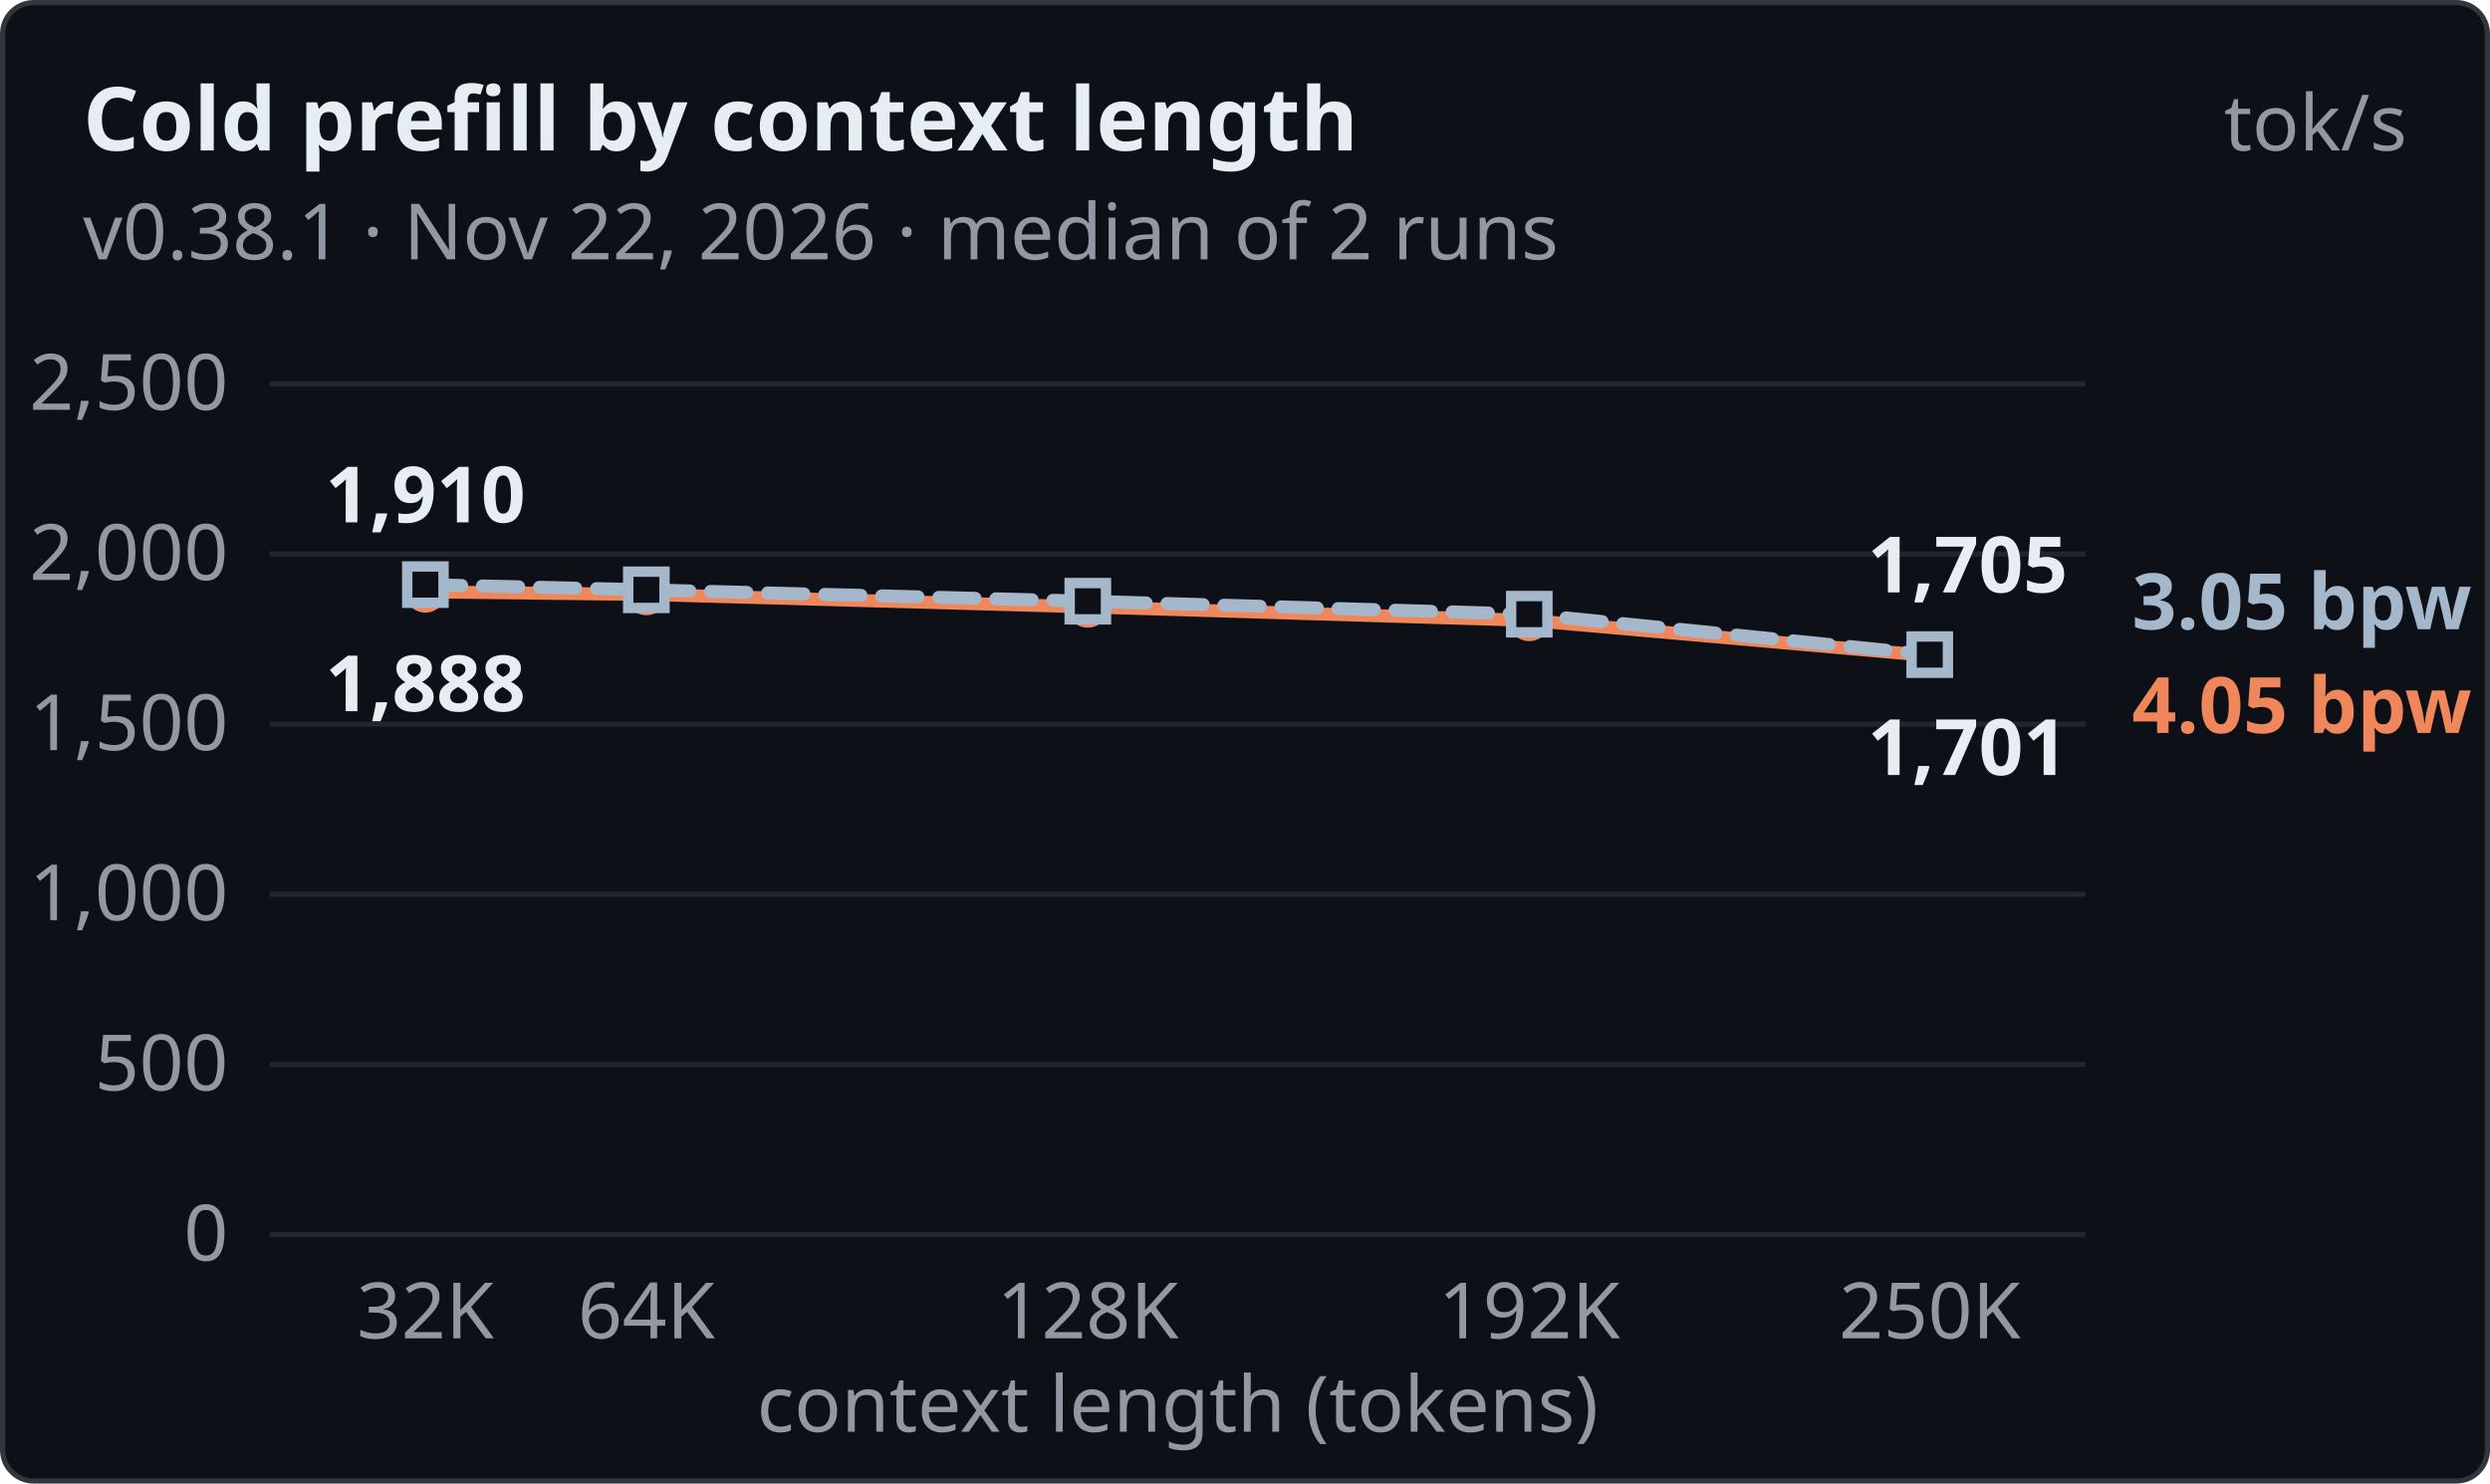
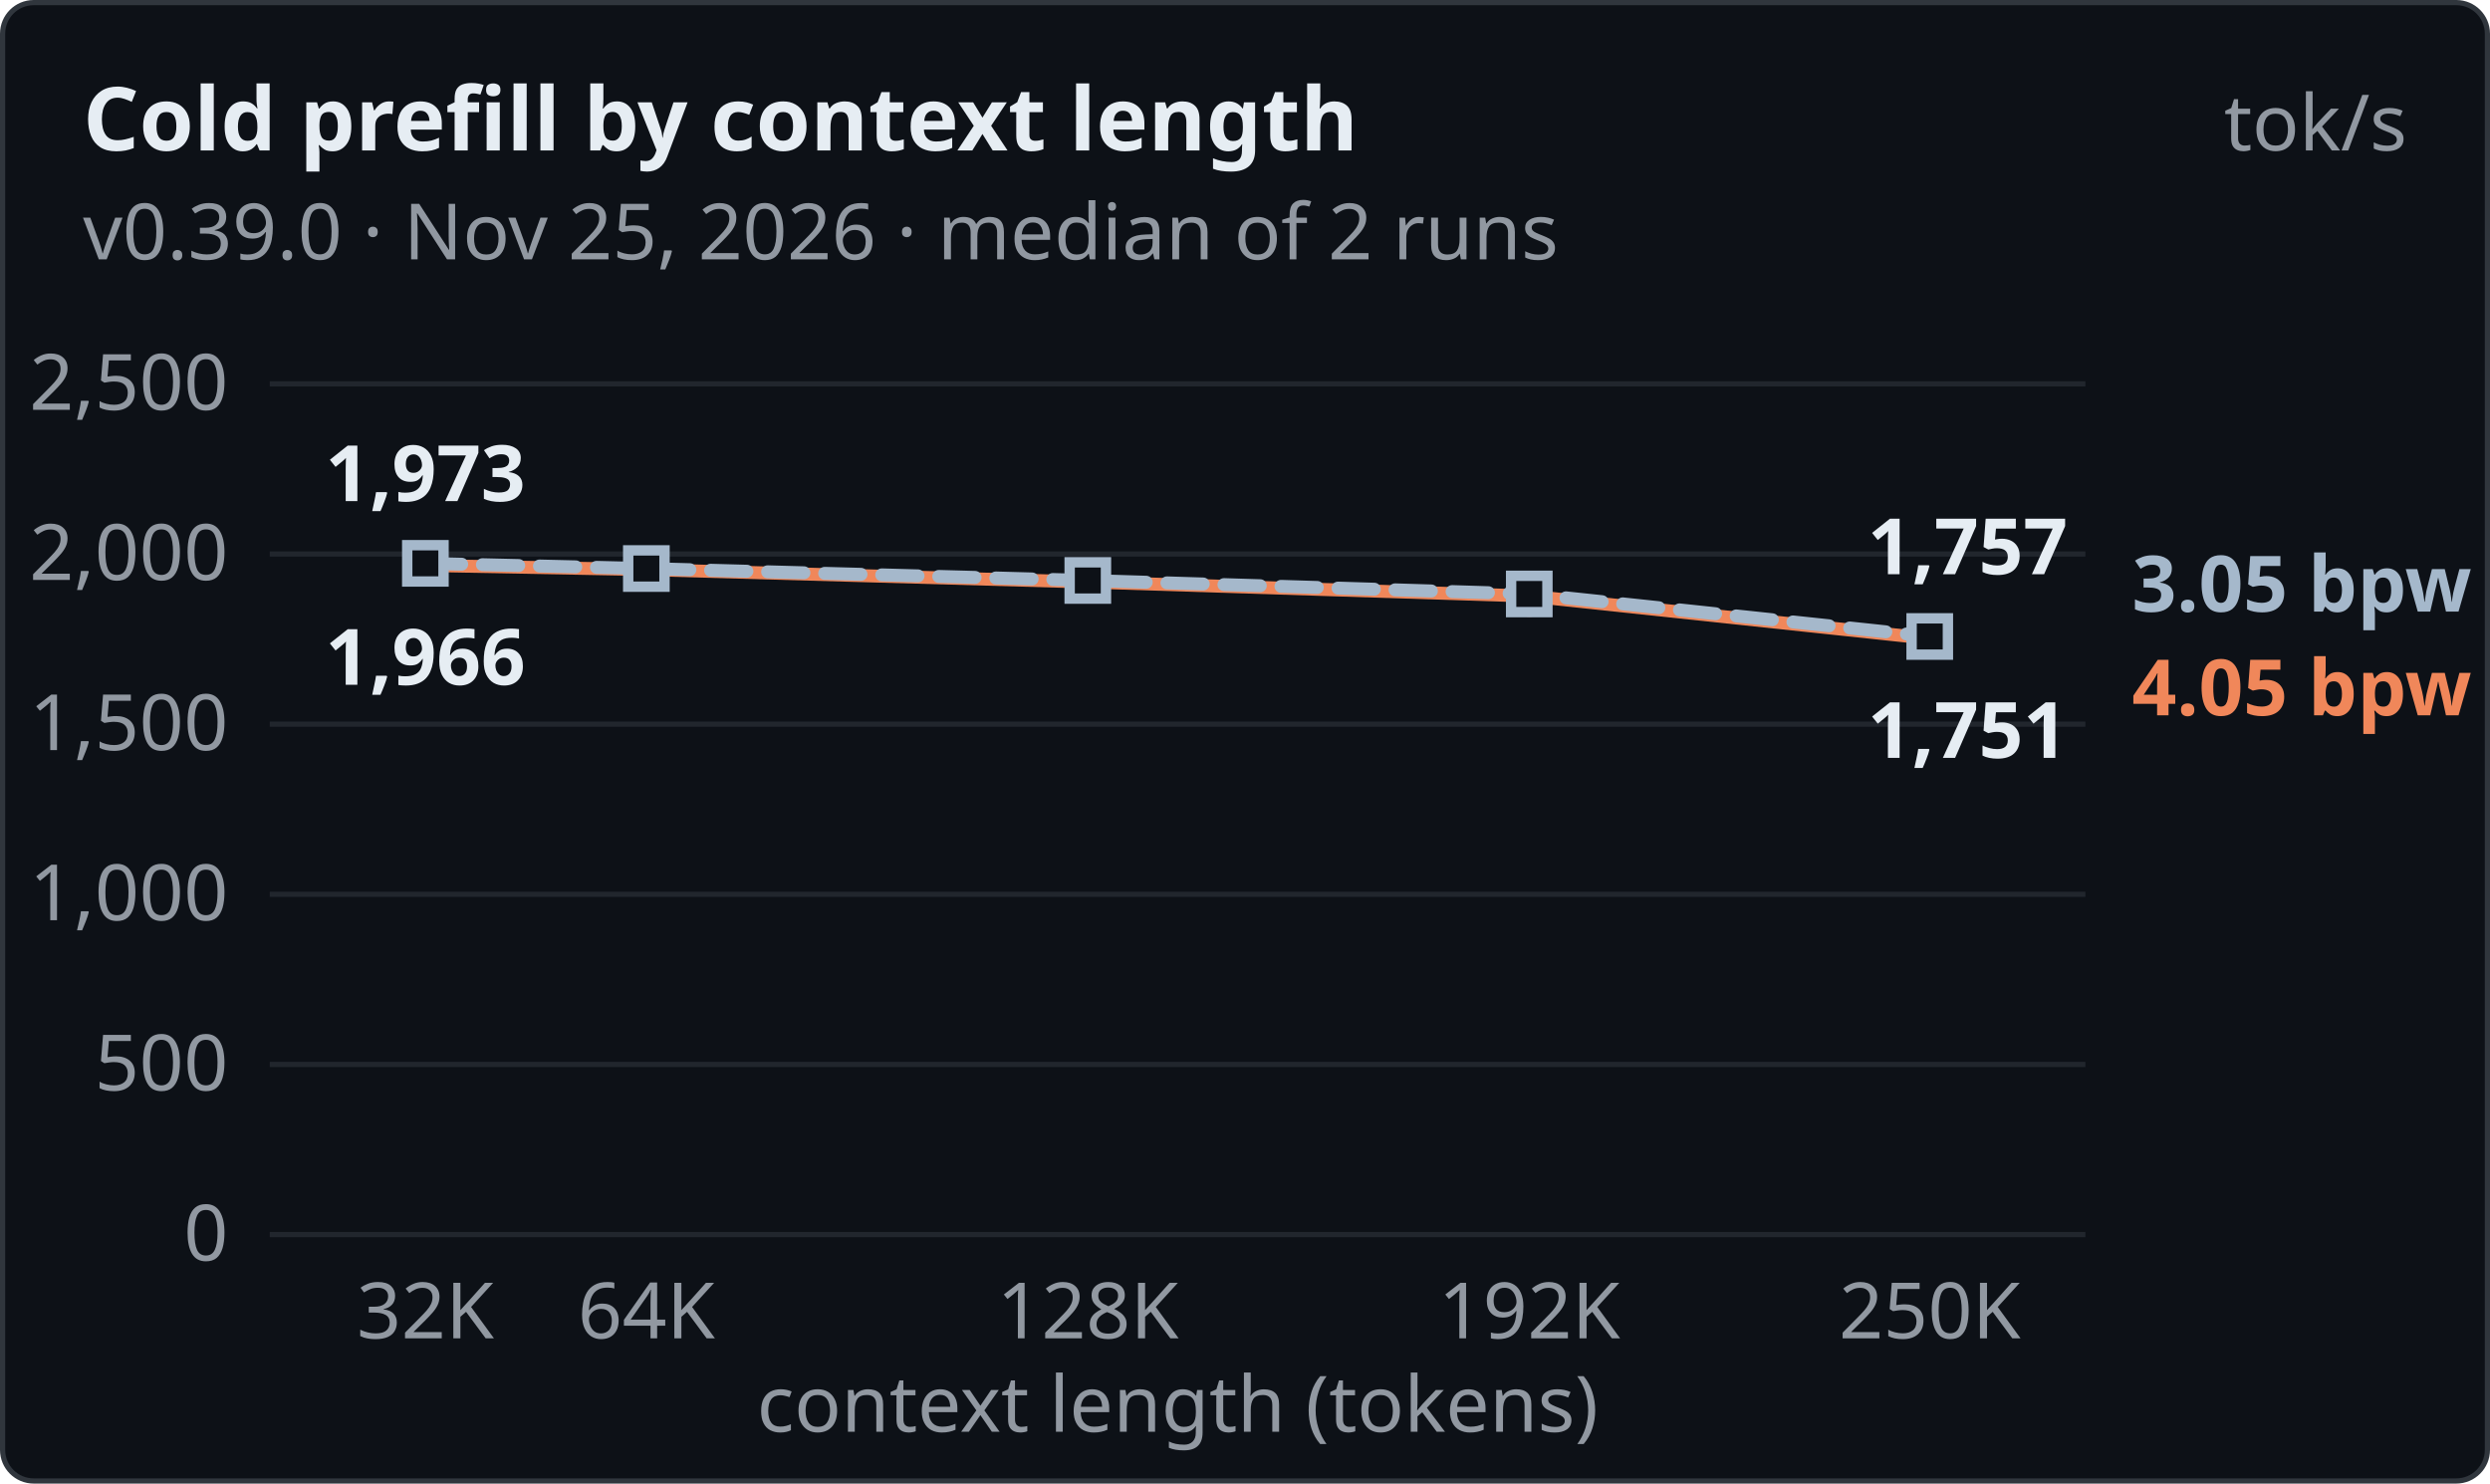
- <svg xmlns="http://www.w3.org/2000/svg" viewBox="0 0 480 286" width="480" height="286" role="img" aria-label="Line chart: Cold prefill by context length, in tokens per second: 4.05 bpw from 1,888 at 32K to 1,701 at 250K; 3.05 bpw from 1,910 at 32K to 1,705 at 250K. v0.38.1, Nov 22, 2026." font-family="-apple-system,BlinkMacSystemFont,'Segoe UI','Noto Sans',Helvetica,Arial,sans-serif">
+ <svg xmlns="http://www.w3.org/2000/svg" viewBox="0 0 480 286" width="480" height="286" role="img" aria-label="Line chart: Cold prefill by context length, in tokens per second: 4.05 bpw from 1,966 at 32K to 1,751 at 250K; 3.05 bpw from 1,973 at 32K to 1,757 at 250K. v0.39.0, Nov 25, 2026." font-family="-apple-system,BlinkMacSystemFont,'Segoe UI','Noto Sans',Helvetica,Arial,sans-serif">
  <rect x="0.5" y="0.5" width="479" height="285" rx="6" fill="#0d1117" stroke="#30363d" />
  <text x="16" y="29" font-size="17" font-weight="600" fill="#e6edf3">Cold prefill by context length</text>
-   <text x="16" y="50" font-size="15" fill="#9198a1">v0.38.1 · Nov 22, 2026 · median of 2 runs</text>
+   <text x="16" y="50" font-size="15" fill="#9198a1">v0.39.0 · Nov 25, 2026 · median of 2 runs</text>
  <line x1="52" y1="238.0" x2="402" y2="238.0" stroke="#21262d" stroke-width="1" />
  <text x="44" y="243.0" font-size="15" text-anchor="end" fill="#9198a1">0</text>
  <line x1="52" y1="205.2" x2="402" y2="205.2" stroke="#21262d" stroke-width="1" />
  <text x="44" y="210.2" font-size="15" text-anchor="end" fill="#9198a1">500</text>
  <line x1="52" y1="172.4" x2="402" y2="172.4" stroke="#21262d" stroke-width="1" />
  <text x="44" y="177.4" font-size="15" text-anchor="end" fill="#9198a1">1,000</text>
  <line x1="52" y1="139.6" x2="402" y2="139.6" stroke="#21262d" stroke-width="1" />
  <text x="44" y="144.6" font-size="15" text-anchor="end" fill="#9198a1">1,500</text>
  <line x1="52" y1="106.8" x2="402" y2="106.8" stroke="#21262d" stroke-width="1" />
  <text x="44" y="111.8" font-size="15" text-anchor="end" fill="#9198a1">2,000</text>
  <line x1="52" y1="74.0" x2="402" y2="74.0" stroke="#21262d" stroke-width="1" />
  <text x="44" y="79.0" font-size="15" text-anchor="end" fill="#9198a1">2,500</text>
  <text x="464" y="29" font-size="15" text-anchor="end" fill="#9198a1">tok/s</text>
  <text x="82.0" y="258" font-size="15" text-anchor="middle" fill="#9198a1">32K</text>
  <text x="124.6" y="258" font-size="15" text-anchor="middle" fill="#9198a1">64K</text>
  <text x="209.7" y="258" font-size="15" text-anchor="middle" fill="#9198a1">128K</text>
  <text x="294.8" y="258" font-size="15" text-anchor="middle" fill="#9198a1">192K</text>
  <text x="372.0" y="258" font-size="15" text-anchor="middle" fill="#9198a1">250K</text>
  <text x="227.0" y="276" font-size="15" text-anchor="middle" fill="#9198a1">context length (tokens)</text>
-   <polyline points="82.0,114.1 124.6,114.6 209.7,117.0 294.8,119.6 372.0,126.4" fill="none" stroke="#f0875a" stroke-width="2.5" stroke-linejoin="round" stroke-linecap="round" />
-   <circle cx="82.0" cy="114.1" r="4" fill="#f0875a" />
-   <circle cx="124.6" cy="114.6" r="4" fill="#f0875a" />
-   <circle cx="209.7" cy="117.0" r="4" fill="#f0875a" />
-   <circle cx="294.8" cy="119.6" r="4" fill="#f0875a" />
-   <circle cx="372.0" cy="126.4" r="4" fill="#f0875a" />
-   <text x="82.0" y="137.1" font-size="15" font-weight="600" text-anchor="middle" fill="#e6edf3">1,888</text>
-   <text x="360.0" y="149.4" font-size="15" font-weight="600" text-anchor="start" fill="#e6edf3">1,701</text>
-   <text x="411" y="141.3" font-size="15" font-weight="600" fill="#f0875a">4.05 bpw</text>
-   <polyline points="82.0,112.7 124.6,113.7 209.7,115.9 294.8,118.4 372.0,126.2" fill="none" stroke="#a5b8cb" stroke-width="2.5" stroke-linejoin="round" stroke-linecap="round" stroke-dasharray="7 4" />
-   <rect x="78.5" y="109.2" width="7" height="7" fill="#0d1117" stroke="#a5b8cb" stroke-width="2" />
-   <rect x="121.1" y="110.2" width="7" height="7" fill="#0d1117" stroke="#a5b8cb" stroke-width="2" />
-   <rect x="206.2" y="112.4" width="7" height="7" fill="#0d1117" stroke="#a5b8cb" stroke-width="2" />
-   <rect x="291.3" y="114.9" width="7" height="7" fill="#0d1117" stroke="#a5b8cb" stroke-width="2" />
-   <rect x="368.5" y="122.7" width="7" height="7" fill="#0d1117" stroke="#a5b8cb" stroke-width="2" />
-   <text x="82.0" y="100.7" font-size="15" font-weight="600" text-anchor="middle" fill="#e6edf3">1,910</text>
-   <text x="360.0" y="114.2" font-size="15" font-weight="600" text-anchor="start" fill="#e6edf3">1,705</text>
-   <text x="411" y="121.3" font-size="15" font-weight="600" fill="#a5b8cb">3.05 bpw</text>
+   <polyline points="82.0,109.0 124.6,109.8 209.7,112.2 294.8,114.9 372.0,123.1" fill="none" stroke="#f0875a" stroke-width="2.5" stroke-linejoin="round" stroke-linecap="round" />
+   <circle cx="82.0" cy="109.0" r="4" fill="#f0875a" />
+   <circle cx="124.6" cy="109.8" r="4" fill="#f0875a" />
+   <circle cx="209.7" cy="112.2" r="4" fill="#f0875a" />
+   <circle cx="294.8" cy="114.9" r="4" fill="#f0875a" />
+   <circle cx="372.0" cy="123.1" r="4" fill="#f0875a" />
+   <text x="82.0" y="132.0" font-size="15" font-weight="600" text-anchor="middle" fill="#e6edf3">1,966</text>
+   <text x="360.0" y="146.1" font-size="15" font-weight="600" text-anchor="start" fill="#e6edf3">1,751</text>
+   <text x="411" y="137.9" font-size="15" font-weight="600" fill="#f0875a">4.05 bpw</text>
+   <polyline points="82.0,108.6 124.6,109.6 209.7,111.9 294.8,114.5 372.0,122.7" fill="none" stroke="#a5b8cb" stroke-width="2.5" stroke-linejoin="round" stroke-linecap="round" stroke-dasharray="7 4" />
+   <rect x="78.5" y="105.1" width="7" height="7" fill="#0d1117" stroke="#a5b8cb" stroke-width="2" />
+   <rect x="121.1" y="106.1" width="7" height="7" fill="#0d1117" stroke="#a5b8cb" stroke-width="2" />
+   <rect x="206.2" y="108.4" width="7" height="7" fill="#0d1117" stroke="#a5b8cb" stroke-width="2" />
+   <rect x="291.3" y="111.0" width="7" height="7" fill="#0d1117" stroke="#a5b8cb" stroke-width="2" />
+   <rect x="368.5" y="119.2" width="7" height="7" fill="#0d1117" stroke="#a5b8cb" stroke-width="2" />
+   <text x="82.0" y="96.6" font-size="15" font-weight="600" text-anchor="middle" fill="#e6edf3">1,973</text>
+   <text x="360.0" y="110.7" font-size="15" font-weight="600" text-anchor="start" fill="#e6edf3">1,757</text>
+   <text x="411" y="117.9" font-size="15" font-weight="600" fill="#a5b8cb">3.05 bpw</text>
</svg>
